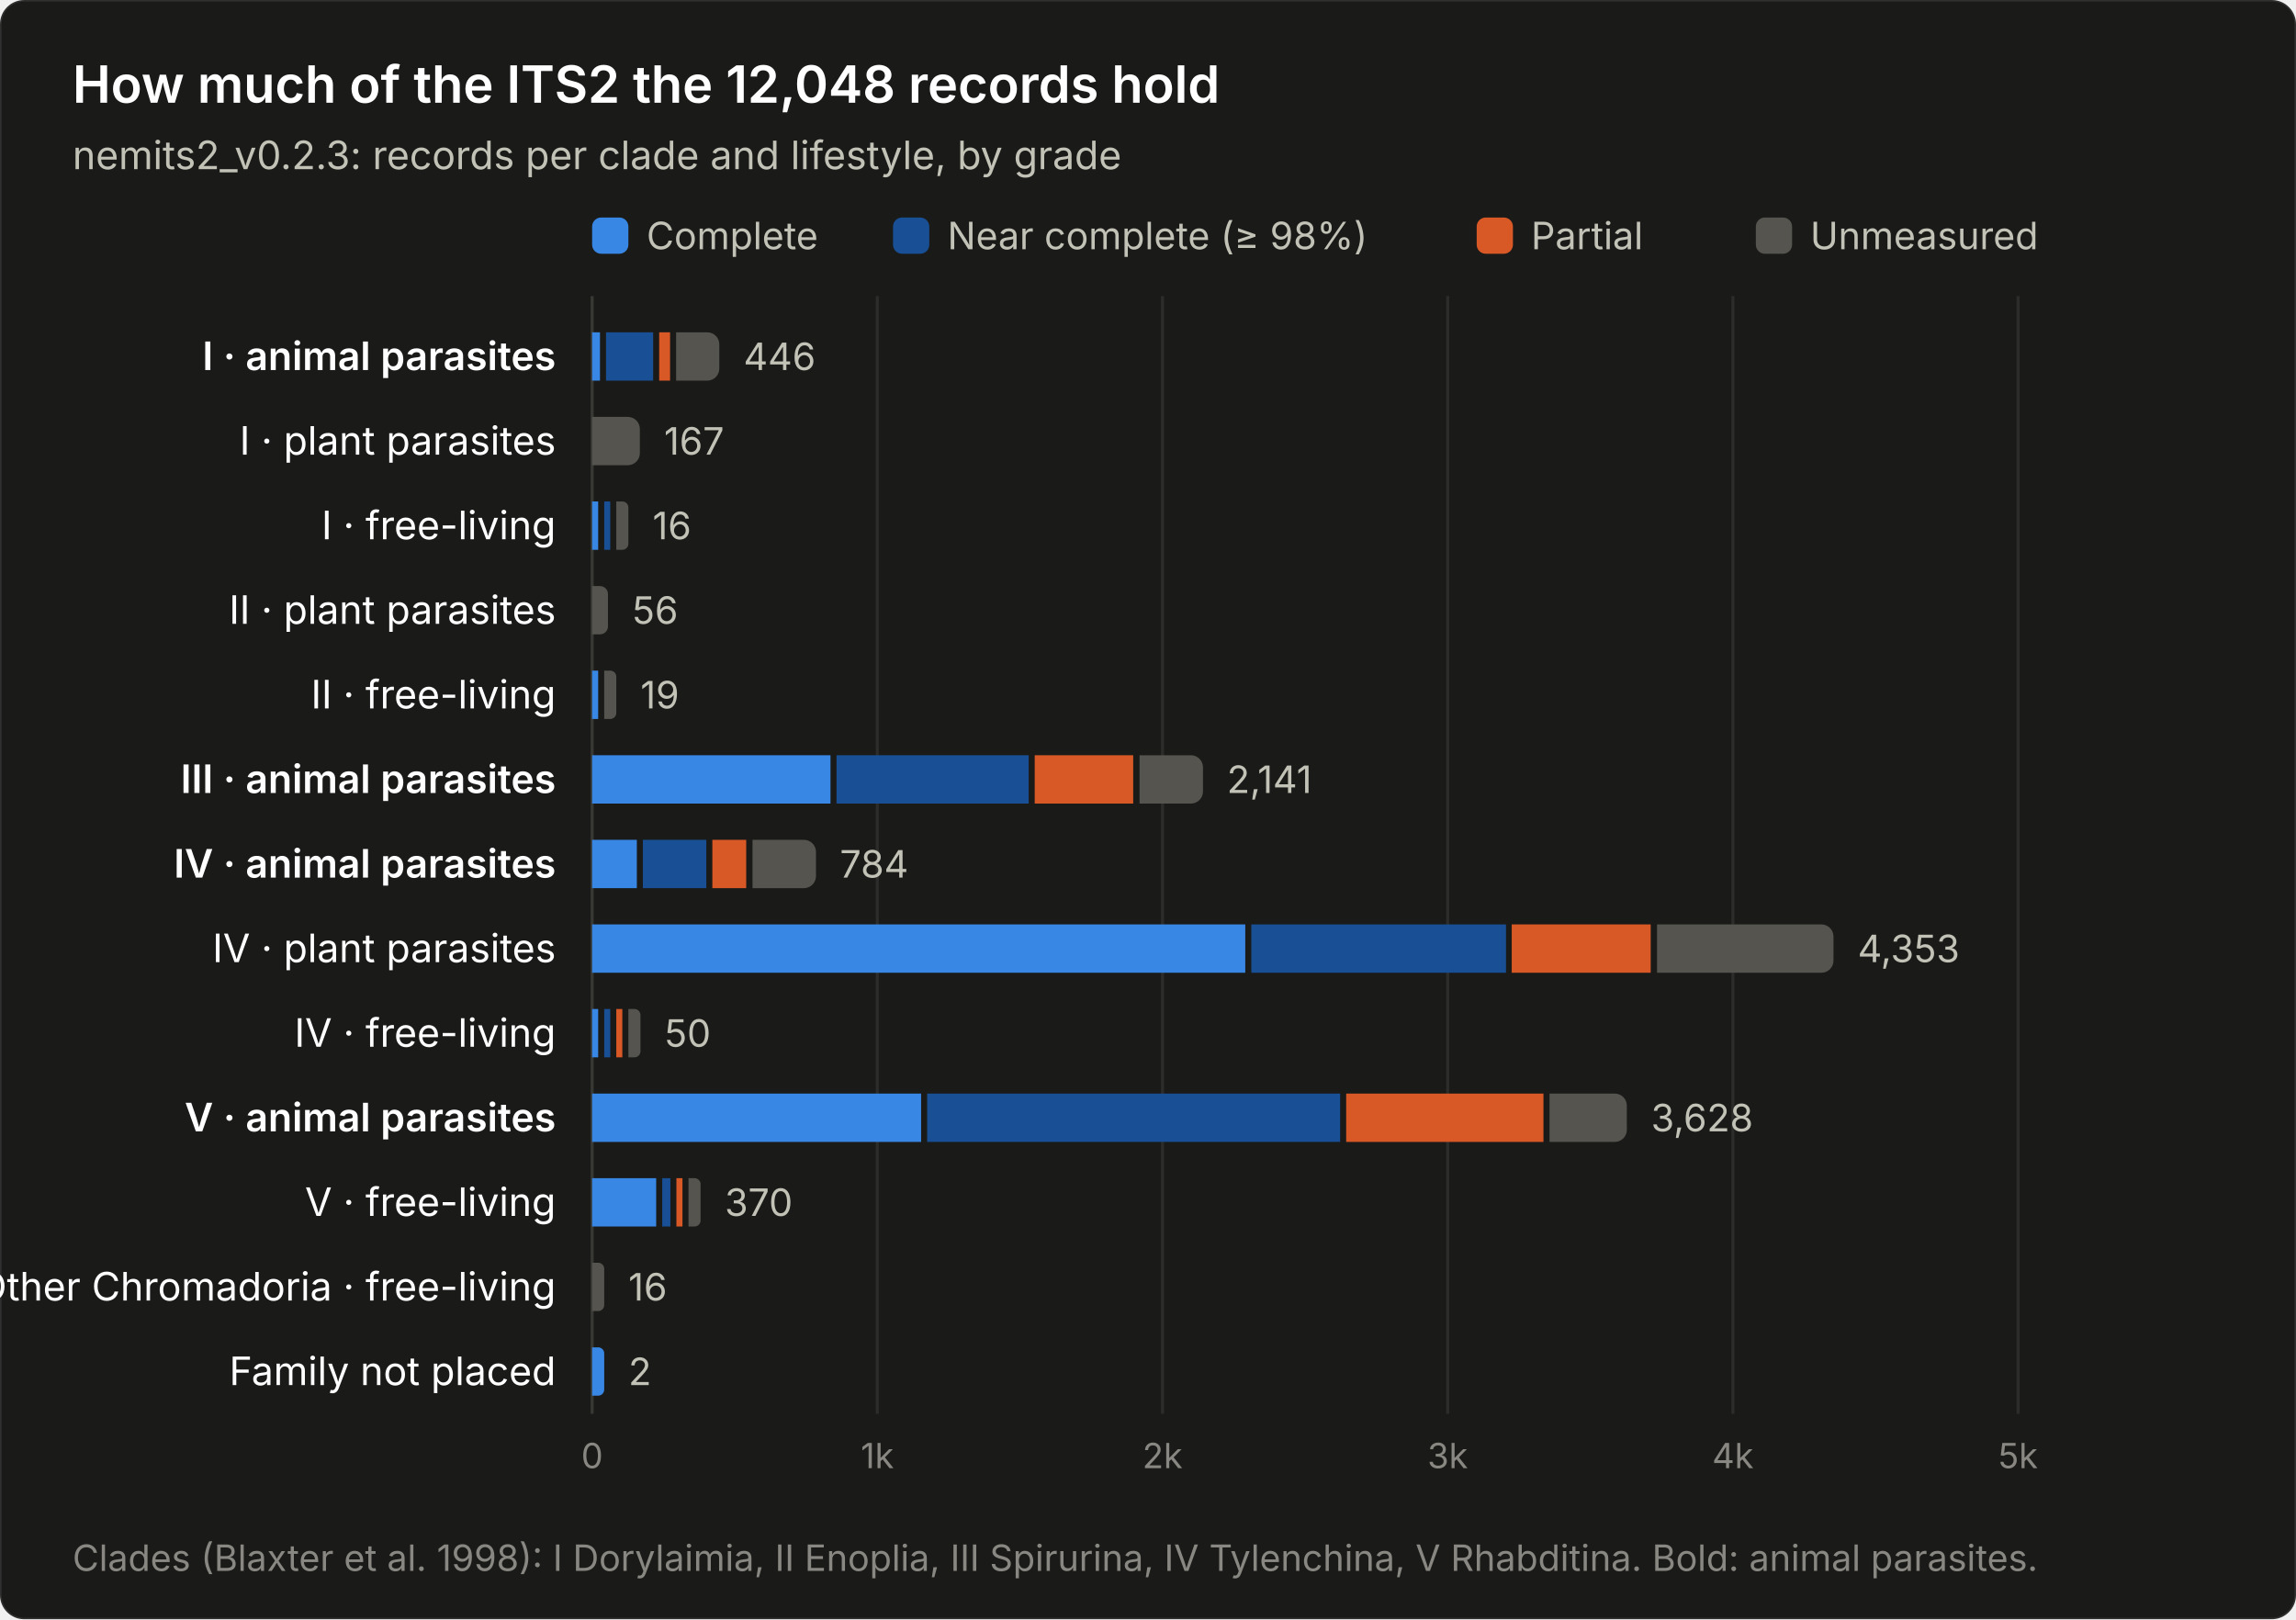
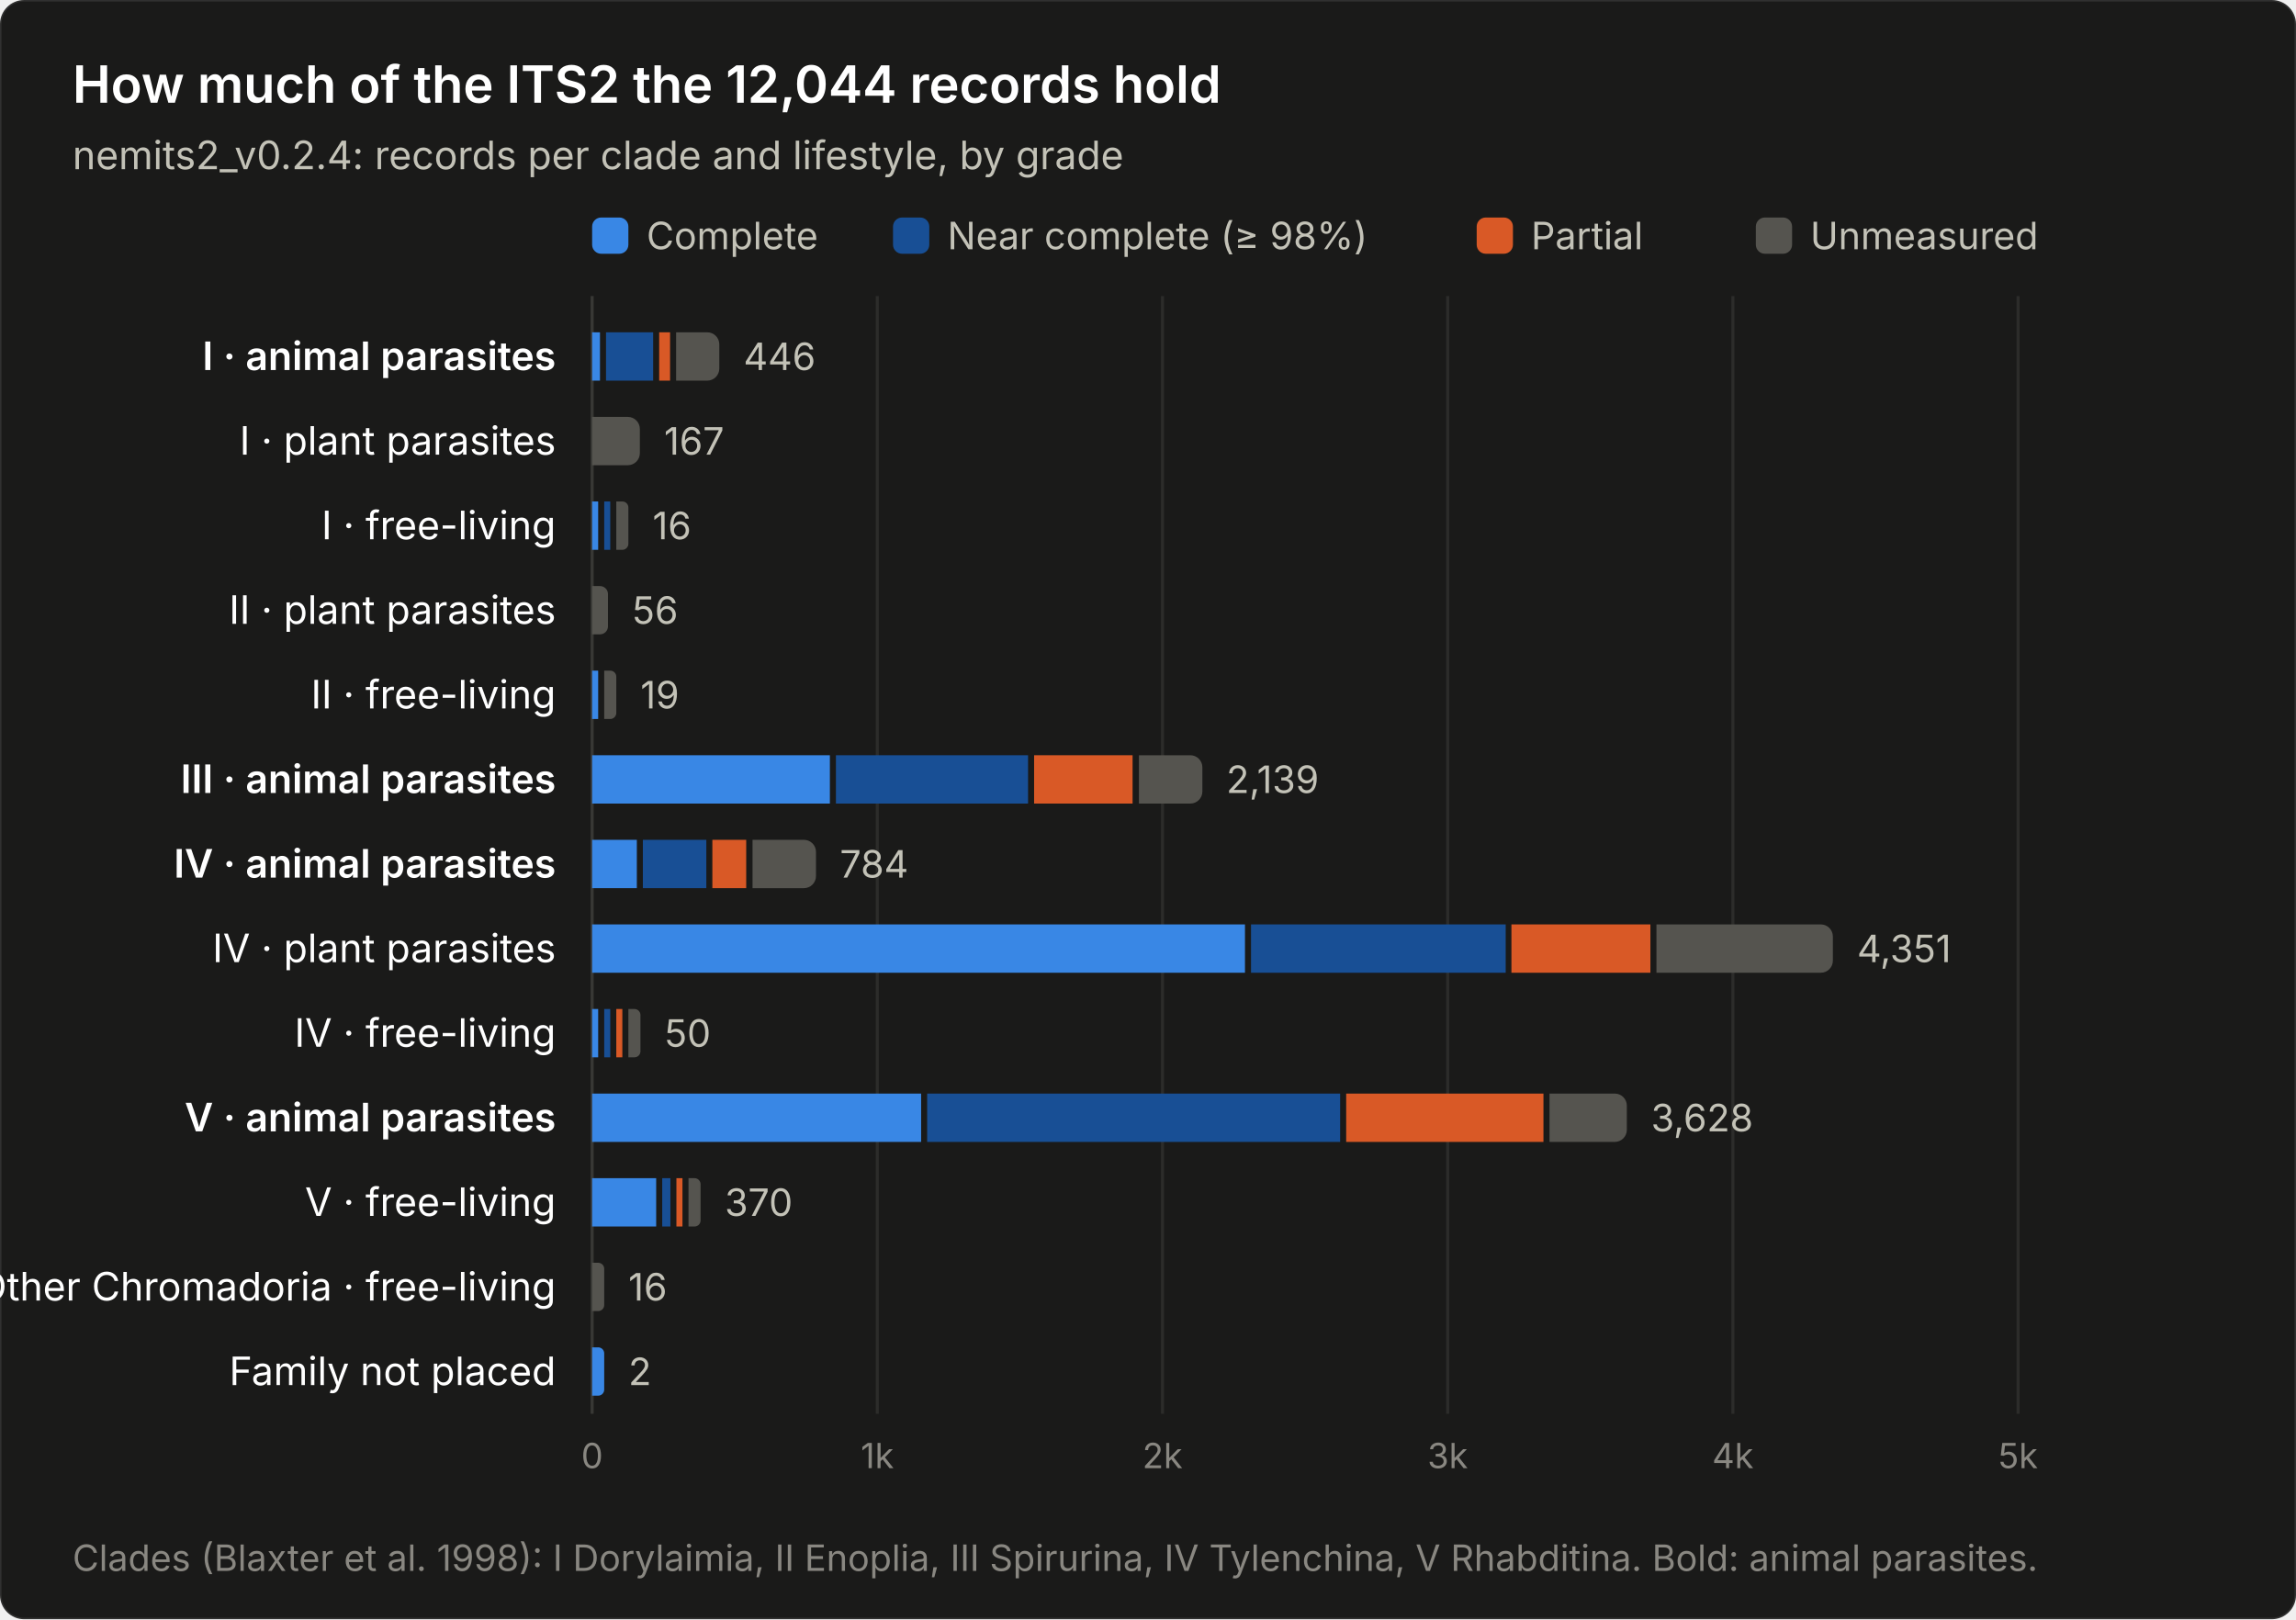
- <svg xmlns="http://www.w3.org/2000/svg" width="760" height="536" viewBox="0 0 760 536" font-family="system-ui, -apple-system, &quot;Segoe UI&quot;, sans-serif" role="img" aria-label="How much of the ITS2 the 12,048 records hold">
+ <svg xmlns="http://www.w3.org/2000/svg" width="760" height="536" viewBox="0 0 760 536" font-family="system-ui, -apple-system, &quot;Segoe UI&quot;, sans-serif" role="img" aria-label="How much of the ITS2 the 12,044 records hold">
  <rect width="760" height="536" rx="8" fill="#1a1a19" stroke="rgba(255,255,255,0.10)" />
-   <text x="24" y="34" font-size="17" font-weight="600" fill="#ffffff">How much of the ITS2 the 12,048 records hold</text>
-   <text x="24" y="56" font-size="13" fill="#c3c2b7">nemits2_v0.2.3: records per clade and lifestyle, by grade</text>
+   <text x="24" y="34" font-size="17" font-weight="600" fill="#ffffff">How much of the ITS2 the 12,044 records hold</text>
+   <text x="24" y="56" font-size="13" fill="#c3c2b7">nemits2_v0.2.4: records per clade and lifestyle, by grade</text>
  <rect x="196" y="72" width="12" height="12" rx="3" fill="#3987e5" />
  <text x="214" y="82.5" font-size="12.5" fill="#c3c2b7">Complete</text>
  <rect x="295.6" y="72" width="12" height="12" rx="3" fill="#184f95" />
  <text x="313.6" y="82.5" font-size="12.5" fill="#c3c2b7">Near complete (≥ 98%)</text>
  <rect x="488.8" y="72" width="12" height="12" rx="3" fill="#d95926" />
  <text x="506.8" y="82.5" font-size="12.5" fill="#c3c2b7">Partial</text>
  <rect x="581.2" y="72" width="12" height="12" rx="3" fill="#55544f" />
  <text x="599.2" y="82.5" font-size="12.5" fill="#c3c2b7">Unmeasured</text>
  <line x1="196.0" y1="98" x2="196.0" y2="468" stroke="#383835" stroke-width="1" />
  <text x="196.0" y="486" font-size="11.5" fill="#898781" text-anchor="middle" font-variant-numeric="tabular-nums">0</text>
  <line x1="290.4" y1="98" x2="290.4" y2="468" stroke="#2c2c2a" stroke-width="1" />
  <text x="290.4" y="486" font-size="11.5" fill="#898781" text-anchor="middle" font-variant-numeric="tabular-nums">1k</text>
  <line x1="384.8" y1="98" x2="384.8" y2="468" stroke="#2c2c2a" stroke-width="1" />
  <text x="384.8" y="486" font-size="11.5" fill="#898781" text-anchor="middle" font-variant-numeric="tabular-nums">2k</text>
  <line x1="479.2" y1="98" x2="479.2" y2="468" stroke="#2c2c2a" stroke-width="1" />
  <text x="479.2" y="486" font-size="11.5" fill="#898781" text-anchor="middle" font-variant-numeric="tabular-nums">3k</text>
  <line x1="573.6" y1="98" x2="573.6" y2="468" stroke="#2c2c2a" stroke-width="1" />
  <text x="573.6" y="486" font-size="11.5" fill="#898781" text-anchor="middle" font-variant-numeric="tabular-nums">4k</text>
  <line x1="668.0" y1="98" x2="668.0" y2="468" stroke="#2c2c2a" stroke-width="1" />
  <text x="668.0" y="486" font-size="11.5" fill="#898781" text-anchor="middle" font-variant-numeric="tabular-nums">5k</text>
  <text x="184" y="122.5" font-size="13" font-weight="600" fill="#ffffff" text-anchor="end">I · animal parasites</text>
  <rect x="196.0" y="110.0" width="2.6" height="16" fill="#3987e5" />
  <rect x="200.6" y="110.0" width="15.6" height="16" fill="#184f95" />
  <rect x="218.2" y="110.0" width="3.6" height="16" fill="#d95926" />
  <path d="M223.8,110.0 h10.3 a4,4 0 0 1 4,4 v8.0 a4,4 0 0 1 -4,4 h-10.3 z" fill="#55544f" />
  <text x="246.1" y="122.5" font-size="12.5" fill="#c3c2b7" font-variant-numeric="tabular-nums">446</text>
  <text x="184" y="150.5" font-size="13" font-weight="400" fill="#ffffff" text-anchor="end">I · plant parasites</text>
  <path d="M196.0,138.0 h11.8 a4,4 0 0 1 4,4 v8.0 a4,4 0 0 1 -4,4 h-11.8 z" fill="#55544f" />
  <text x="219.8" y="150.5" font-size="12.5" fill="#c3c2b7" font-variant-numeric="tabular-nums">167</text>
  <text x="184" y="178.5" font-size="13" font-weight="400" fill="#ffffff" text-anchor="end">I · free-living</text>
  <rect x="196.0" y="166.0" width="2.0" height="16" fill="#3987e5" />
  <rect x="200.0" y="166.0" width="2.0" height="16" fill="#184f95" />
  <path d="M204.0,166.0 h2.0 a2.0,2.0 0 0 1 2.0,2.0 v12.0 a2.0,2.0 0 0 1 -2.0,2.0 h-2.0 z" fill="#55544f" />
  <text x="216.0" y="178.5" font-size="12.5" fill="#c3c2b7" font-variant-numeric="tabular-nums">16</text>
  <text x="184" y="206.5" font-size="13" font-weight="400" fill="#ffffff" text-anchor="end">II · plant parasites</text>
  <path d="M196.0,194.0 h2.6 a2.643,2.643 0 0 1 2.643,2.643 v10.7 a2.643,2.643 0 0 1 -2.643,2.643 h-2.6 z" fill="#55544f" />
  <text x="209.3" y="206.5" font-size="12.5" fill="#c3c2b7" font-variant-numeric="tabular-nums">56</text>
  <text x="184" y="234.5" font-size="13" font-weight="400" fill="#ffffff" text-anchor="end">II · free-living</text>
  <rect x="196.0" y="222.0" width="2.0" height="16" fill="#3987e5" />
  <path d="M200.0,222.0 h2.0 a2.0,2.0 0 0 1 2.0,2.0 v12.0 a2.0,2.0 0 0 1 -2.0,2.0 h-2.0 z" fill="#55544f" />
  <text x="212.0" y="234.5" font-size="12.5" fill="#c3c2b7" font-variant-numeric="tabular-nums">19</text>
  <text x="184" y="262.5" font-size="13" font-weight="600" fill="#ffffff" text-anchor="end">III · animal parasites</text>
-   <rect x="196.0" y="250.0" width="78.9" height="16" fill="#3987e5" />
-   <rect x="276.9" y="250.0" width="63.6" height="16" fill="#184f95" />
-   <rect x="342.5" y="250.0" width="32.6" height="16" fill="#d95926" />
-   <path d="M377.2,250.0 h17.0 a4,4 0 0 1 4,4 v8.0 a4,4 0 0 1 -4,4 h-17.0 z" fill="#55544f" />
-   <text x="406.1" y="262.5" font-size="12.5" fill="#c3c2b7" font-variant-numeric="tabular-nums">2,141</text>
+   <rect x="196.0" y="250.0" width="78.7" height="16" fill="#3987e5" />
+   <rect x="276.7" y="250.0" width="63.6" height="16" fill="#184f95" />
+   <rect x="342.3" y="250.0" width="32.6" height="16" fill="#d95926" />
+   <path d="M377.0,250.0 h17.0 a4,4 0 0 1 4,4 v8.0 a4,4 0 0 1 -4,4 h-17.0 z" fill="#55544f" />
+   <text x="405.9" y="262.5" font-size="12.5" fill="#c3c2b7" font-variant-numeric="tabular-nums">2,139</text>
  <text x="184" y="290.5" font-size="13" font-weight="600" fill="#ffffff" text-anchor="end">IV · animal parasites</text>
  <rect x="196.0" y="278.0" width="14.8" height="16" fill="#3987e5" />
  <rect x="212.8" y="278.0" width="21.0" height="16" fill="#184f95" />
  <rect x="235.8" y="278.0" width="11.2" height="16" fill="#d95926" />
  <path d="M249.1,278.0 h17.0 a4,4 0 0 1 4,4 v8.0 a4,4 0 0 1 -4,4 h-17.0 z" fill="#55544f" />
  <text x="278.0" y="290.5" font-size="12.5" fill="#c3c2b7" font-variant-numeric="tabular-nums">784</text>
  <text x="184" y="318.5" font-size="13" font-weight="400" fill="#ffffff" text-anchor="end">IV · plant parasites</text>
-   <rect x="196.0" y="306.0" width="216.2" height="16" fill="#3987e5" />
-   <rect x="414.2" y="306.0" width="84.3" height="16" fill="#184f95" />
-   <rect x="500.4" y="306.0" width="46.0" height="16" fill="#d95926" />
-   <path d="M548.5,306.0 h54.4 a4,4 0 0 1 4,4 v8.0 a4,4 0 0 1 -4,4 h-54.4 z" fill="#55544f" />
-   <text x="614.9" y="318.5" font-size="12.5" fill="#c3c2b7" font-variant-numeric="tabular-nums">4,353</text>
+   <rect x="196.0" y="306.0" width="216.1" height="16" fill="#3987e5" />
+   <rect x="414.1" y="306.0" width="84.3" height="16" fill="#184f95" />
+   <rect x="500.3" y="306.0" width="46.0" height="16" fill="#d95926" />
+   <path d="M548.3,306.0 h54.4 a4,4 0 0 1 4,4 v8.0 a4,4 0 0 1 -4,4 h-54.4 z" fill="#55544f" />
+   <text x="614.7" y="318.5" font-size="12.5" fill="#c3c2b7" font-variant-numeric="tabular-nums">4,351</text>
  <text x="184" y="346.5" font-size="13" font-weight="400" fill="#ffffff" text-anchor="end">IV · free-living</text>
  <rect x="196.0" y="334.0" width="2.0" height="16" fill="#3987e5" />
  <rect x="200.0" y="334.0" width="2.0" height="16" fill="#184f95" />
  <rect x="204.0" y="334.0" width="2.0" height="16" fill="#d95926" />
  <path d="M208.0,334.0 h2.0 a2.0,2.0 0 0 1 2.0,2.0 v12.0 a2.0,2.0 0 0 1 -2.0,2.0 h-2.0 z" fill="#55544f" />
  <text x="220.0" y="346.5" font-size="12.5" fill="#c3c2b7" font-variant-numeric="tabular-nums">50</text>
  <text x="184" y="374.5" font-size="13" font-weight="600" fill="#ffffff" text-anchor="end">V · animal parasites</text>
  <rect x="196.0" y="362.0" width="108.9" height="16" fill="#3987e5" />
  <rect x="306.9" y="362.0" width="136.7" height="16" fill="#184f95" />
  <rect x="445.6" y="362.0" width="65.3" height="16" fill="#d95926" />
  <path d="M512.9,362.0 h21.6 a4,4 0 0 1 4,4 v8.0 a4,4 0 0 1 -4,4 h-21.6 z" fill="#55544f" />
  <text x="546.5" y="374.5" font-size="12.5" fill="#c3c2b7" font-variant-numeric="tabular-nums">3,628</text>
  <text x="184" y="402.5" font-size="13" font-weight="400" fill="#ffffff" text-anchor="end">V · free-living</text>
  <rect x="196.0" y="390.0" width="21.2" height="16" fill="#3987e5" />
  <rect x="219.2" y="390.0" width="2.7" height="16" fill="#184f95" />
  <rect x="223.9" y="390.0" width="2.0" height="16" fill="#d95926" />
  <path d="M227.9,390.0 h2.0 a2.0,2.0 0 0 1 2.0,2.0 v12.0 a2.0,2.0 0 0 1 -2.0,2.0 h-2.0 z" fill="#55544f" />
  <text x="239.9" y="402.5" font-size="12.5" fill="#c3c2b7" font-variant-numeric="tabular-nums">370</text>
  <text x="184" y="430.5" font-size="13" font-weight="400" fill="#ffffff" text-anchor="end">Other Chromadoria · free-living</text>
  <path d="M196.0,418.0 h2.0 a2.0,2.0 0 0 1 2.0,2.0 v12.0 a2.0,2.0 0 0 1 -2.0,2.0 h-2.0 z" fill="#55544f" />
  <text x="208.0" y="430.5" font-size="12.5" fill="#c3c2b7" font-variant-numeric="tabular-nums">16</text>
  <text x="184" y="458.5" font-size="13" font-weight="400" fill="#ffffff" text-anchor="end">Family not placed</text>
  <path d="M196.0,446.0 h2.0 a2.0,2.0 0 0 1 2.0,2.0 v12.0 a2.0,2.0 0 0 1 -2.0,2.0 h-2.0 z" fill="#3987e5" />
  <text x="208.0" y="458.5" font-size="12.5" fill="#c3c2b7" font-variant-numeric="tabular-nums">2</text>
  <text x="24" y="520" font-size="12" fill="#898781">Clades (Blaxter et al. 1998): I Dorylaimia, II Enoplia, III Spirurina, IV Tylenchina, V Rhabditina. Bold: animal parasites.</text>
</svg>
